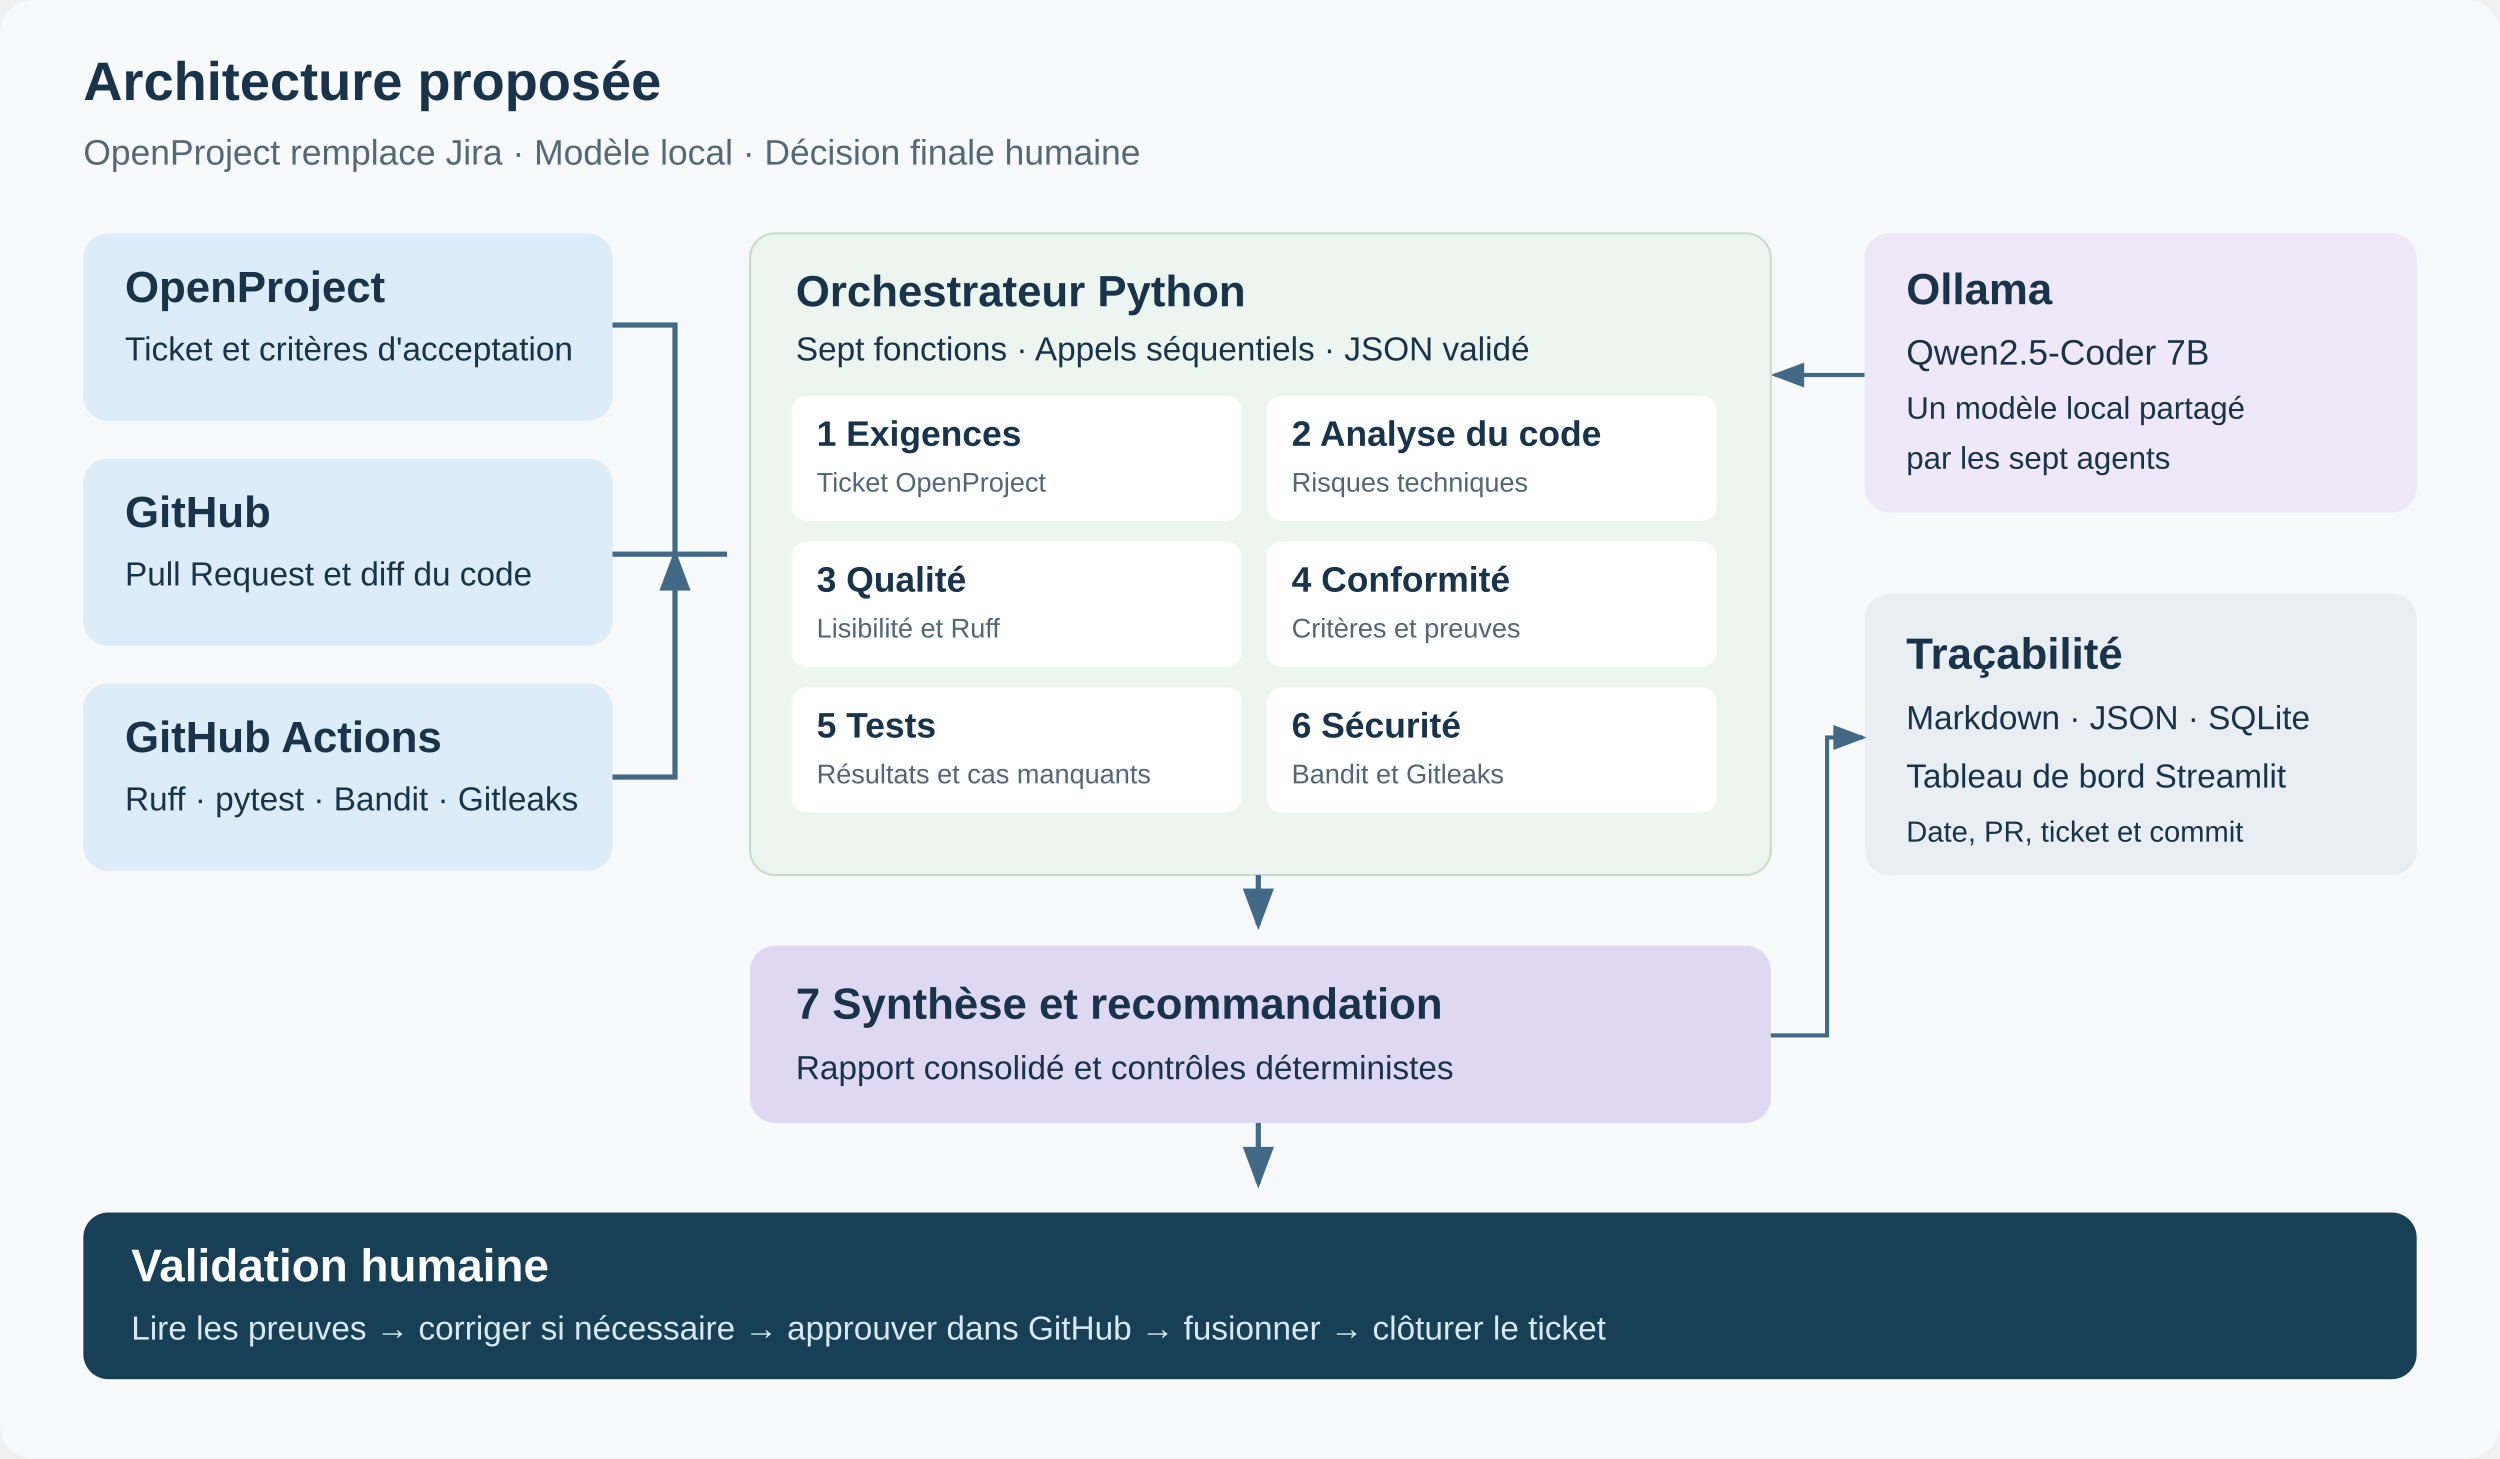
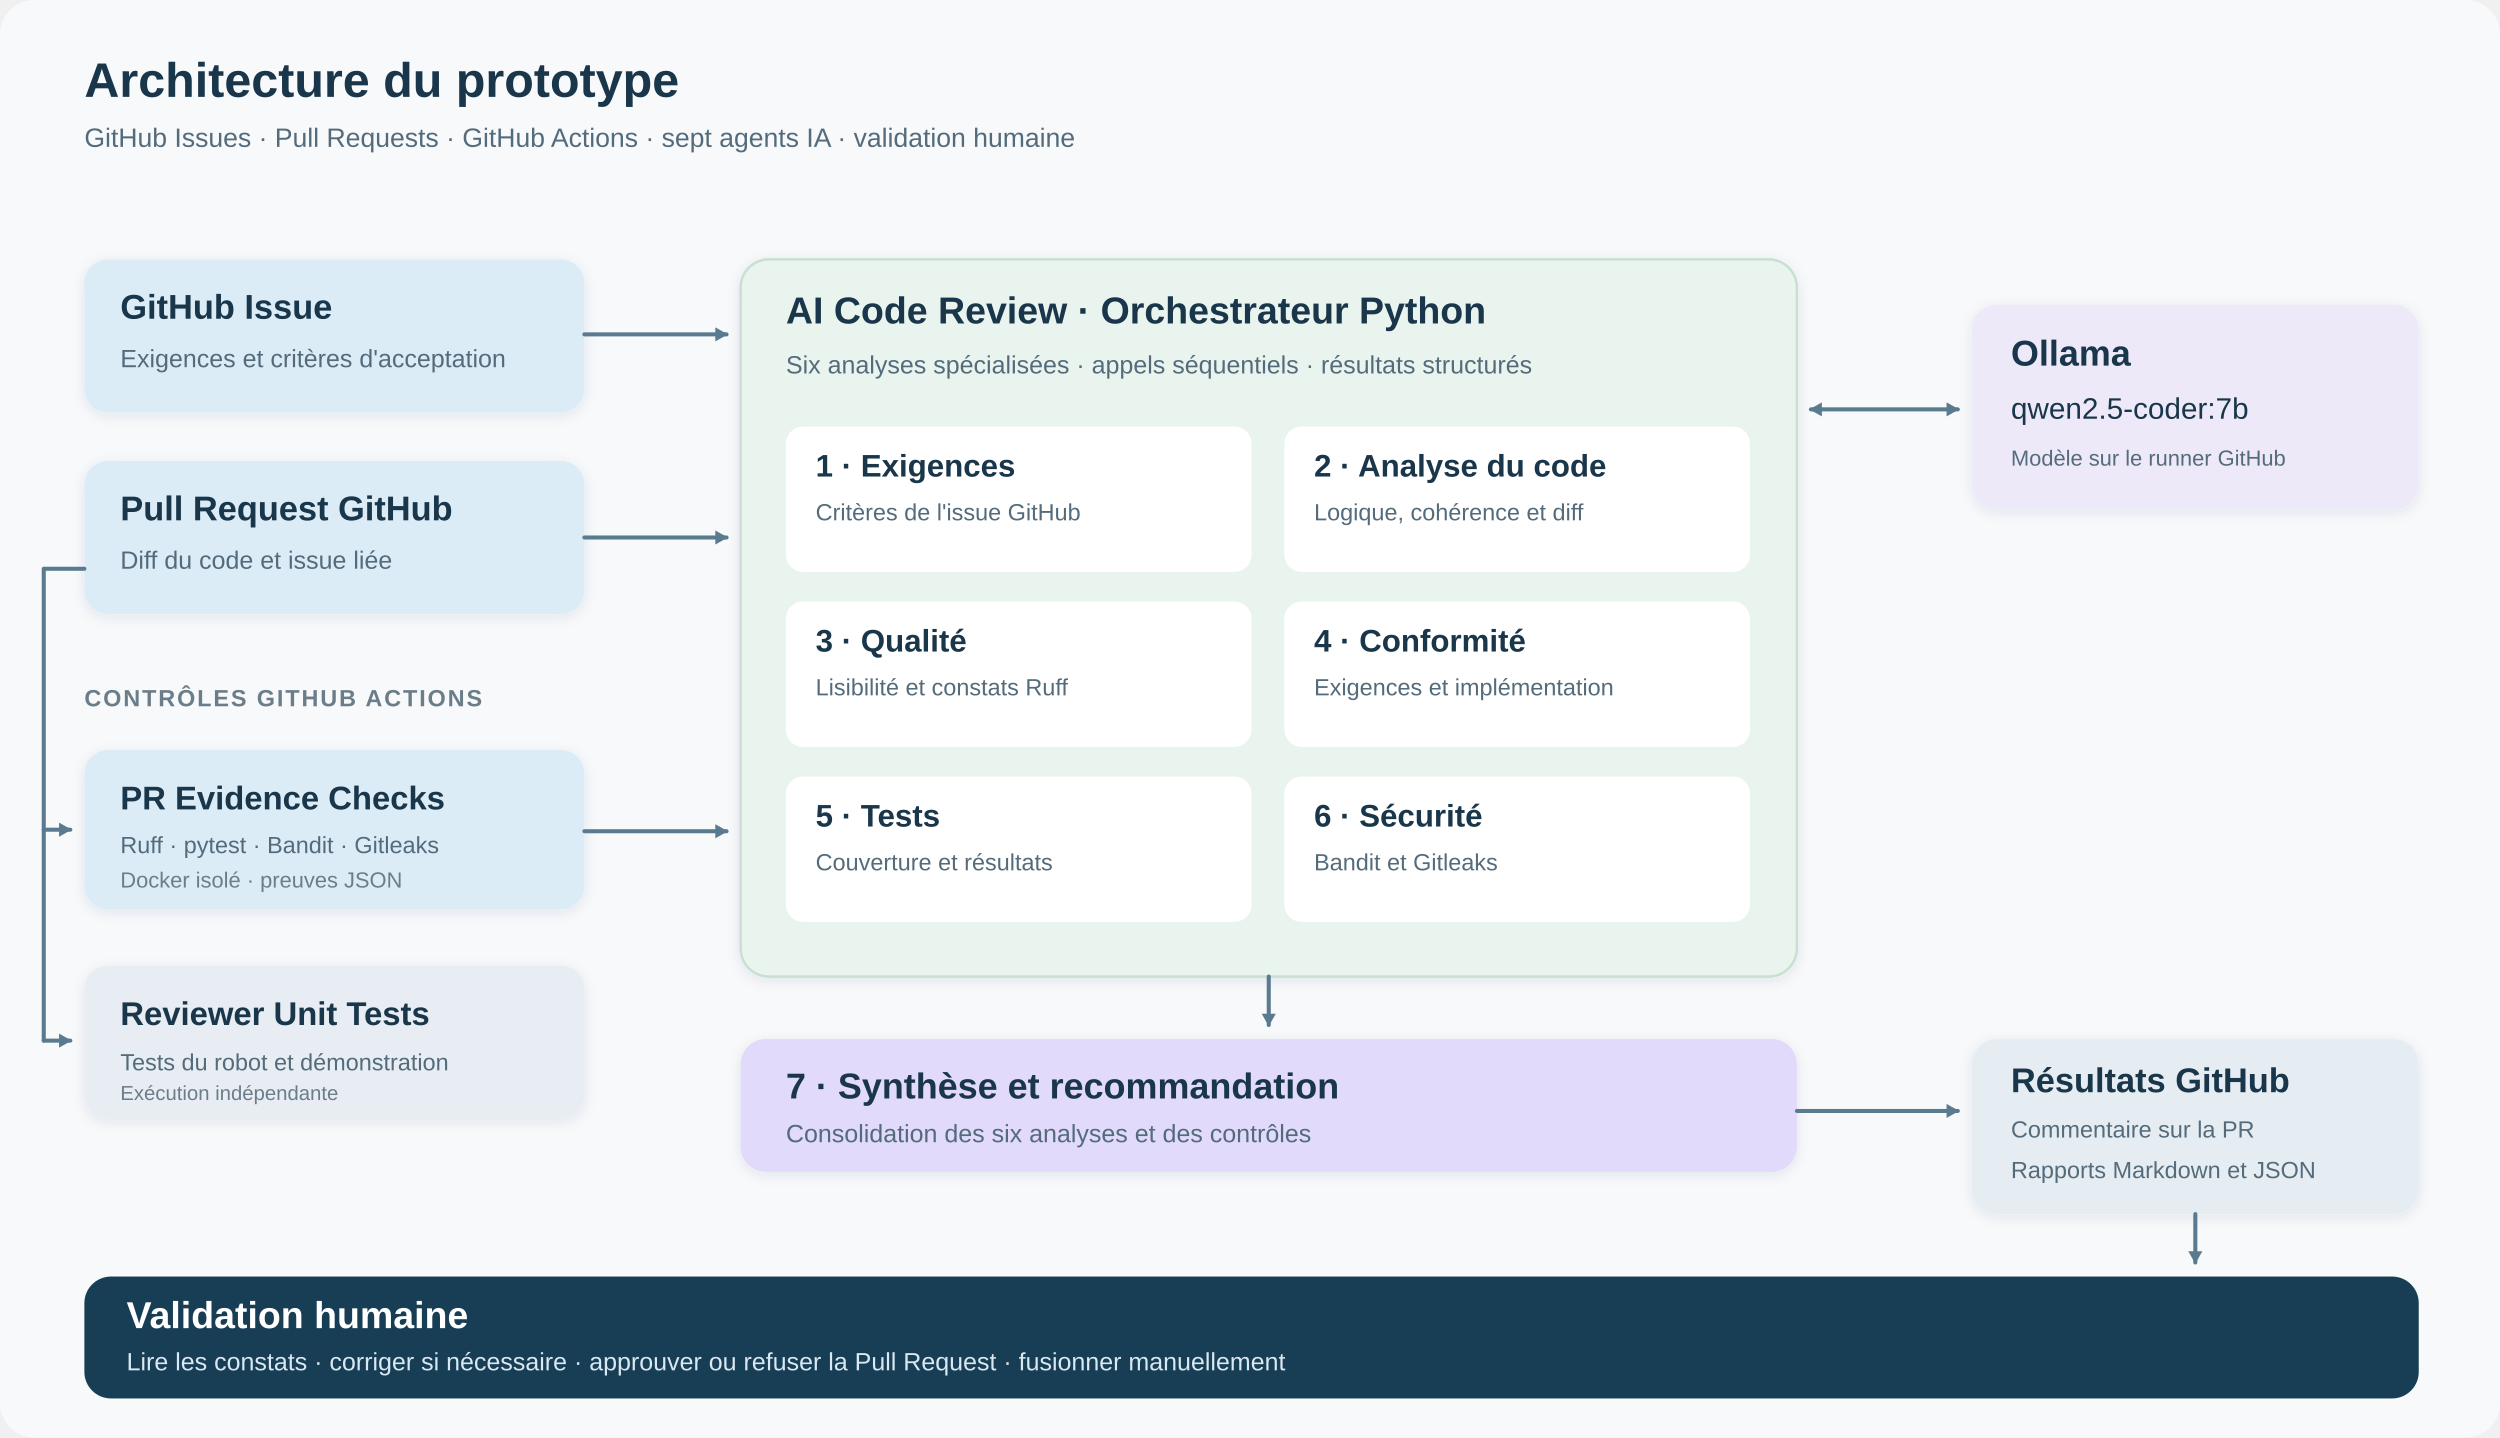
- <svg xmlns="http://www.w3.org/2000/svg" width="1200" height="700" viewBox="0 0 1200 700" role="img" aria-labelledby="title desc">
+ <svg xmlns="http://www.w3.org/2000/svg" width="1600" height="920" viewBox="0 0 1600 920" role="img" aria-labelledby="title description">
  <defs>
-     <marker id="arrow" markerWidth="10" markerHeight="10" refX="7" refY="3" orient="auto">
-       <path d="M0 0 L0 6 L8 3z" fill="#426a87" />
+     <marker id="tip" markerWidth="9" markerHeight="9" refX="7.2" refY="4.5" orient="auto" markerUnits="userSpaceOnUse">
+       <path d="M0 0 L8 4.5 L0 9 Z" fill="#5a7a90" />
    </marker>
+     <marker id="tipL" markerWidth="9" markerHeight="9" refX="1" refY="4.5" orient="auto" markerUnits="userSpaceOnUse">
+       <path d="M8 0 L0 4.5 L8 9 Z" fill="#5a7a90" />
+     </marker>
+     <filter id="softshadow" x="-10%" y="-10%" width="120%" height="135%">
+       <feDropShadow dx="0" dy="2" stdDeviation="4" flood-color="#2c4b61" flood-opacity=".09" />
+     </filter>
+     <style>
+     .t{font-family:'Arial','Helvetica',sans-serif;fill:#19364a}
+     .muted{font-family:'Arial','Helvetica',sans-serif;fill:#536b7b}
+     .caption{font-family:'Arial','Helvetica',sans-serif;fill:#6b7d89}
+     .wire{fill:none;stroke:#5a7a90;stroke-width:2.6;stroke-linecap:round;stroke-linejoin:round;marker-end:url(#tip)}
+     .biwire{fill:none;stroke:#5a7a90;stroke-width:2.6;stroke-linecap:round;marker-start:url(#tipL);marker-end:url(#tip)}
+   </style>
  </defs>
-   <rect width="1200" height="700" fill="#f7f9fb" rx="16" />
-   <g font-family="Arial, sans-serif" fill="#18334a">
-     <text x="40" y="48" font-size="26" font-weight="700">Architecture proposée</text>
-     <text x="40" y="79" font-size="17" fill="#536977">OpenProject remplace Jira · Modèle local · Décision finale humaine</text>
-     <rect x="40" y="112" width="254" height="90" rx="12" fill="#dcecf8" />
-     <text x="60" y="145" font-size="21" font-weight="700">OpenProject</text>
-     <text x="60" y="173" font-size="16">Ticket et critères d'acceptation</text>
-     <rect x="40" y="220" width="254" height="90" rx="12" fill="#dcecf8" />
-     <text x="60" y="253" font-size="21" font-weight="700">GitHub</text>
-     <text x="60" y="281" font-size="16">Pull Request et diff du code</text>
-     <rect x="40" y="328" width="254" height="90" rx="12" fill="#dcecf8" />
-     <text x="60" y="361" font-size="21" font-weight="700">GitHub Actions</text>
-     <text x="60" y="389" font-size="16">Ruff · pytest · Bandit · Gitleaks</text>
-     <path d="M294 156H324V266H349 M294 266H349 M294 373H324V266" fill="none" stroke="#426a87" stroke-width="2.5" marker-end="url(#arrow)" />
-     <rect x="360" y="112" width="490" height="308" rx="12" fill="#ecf5ef" stroke="#c5dece" />
-     <text x="382" y="147" font-size="21" font-weight="700">Orchestrateur Python</text>
-     <text x="382" y="173" font-size="16">Sept fonctions · Appels séquentiels · JSON validé</text>
-     <rect x="380" y="190" width="216" height="60" rx="7" fill="white" />
-     <text x="392" y="214" font-size="17" font-weight="700">1  Exigences</text>
-     <text x="392" y="236" font-size="13" fill="#526675">Ticket OpenProject</text>
-     <rect x="608" y="190" width="216" height="60" rx="7" fill="white" />
-     <text x="620" y="214" font-size="17" font-weight="700">2  Analyse du code</text>
-     <text x="620" y="236" font-size="13" fill="#526675">Risques techniques</text>
-     <rect x="380" y="260" width="216" height="60" rx="7" fill="white" />
-     <text x="392" y="284" font-size="17" font-weight="700">3  Qualité</text>
-     <text x="392" y="306" font-size="13" fill="#526675">Lisibilité et Ruff</text>
-     <rect x="608" y="260" width="216" height="60" rx="7" fill="white" />
-     <text x="620" y="284" font-size="17" font-weight="700">4  Conformité</text>
-     <text x="620" y="306" font-size="13" fill="#526675">Critères et preuves</text>
-     <rect x="380" y="330" width="216" height="60" rx="7" fill="white" />
-     <text x="392" y="354" font-size="17" font-weight="700">5  Tests</text>
-     <text x="392" y="376" font-size="13" fill="#526675">Résultats et cas manquants</text>
-     <rect x="608" y="330" width="216" height="60" rx="7" fill="white" />
-     <text x="620" y="354" font-size="17" font-weight="700">6  Sécurité</text>
-     <text x="620" y="376" font-size="13" fill="#526675">Bandit et Gitleaks</text>
-     <rect x="895" y="112" width="265" height="134" rx="12" fill="#eee8f8" />
-     <text x="915" y="146" font-size="21" font-weight="700">Ollama</text>
-     <text x="915" y="175" font-size="17">Qwen2.5-Coder 7B</text>
-     <text x="915" y="201" font-size="15">Un modèle local partagé</text>
-     <text x="915" y="225" font-size="15">par les sept agents</text>
-     <path d="M895 180H852" fill="none" stroke="#426a87" stroke-width="2" marker-end="url(#arrow)" />
-     <rect x="895" y="285" width="265" height="135" rx="12" fill="#e9eef3" />
-     <text x="915" y="321" font-size="21" font-weight="700">Traçabilité</text>
-     <text x="915" y="350" font-size="16">Markdown · JSON · SQLite</text>
-     <text x="915" y="378" font-size="16">Tableau de bord Streamlit</text>
-     <text x="915" y="404" font-size="14">Date, PR, ticket et commit</text>
-     <path d="M604 420V444" stroke="#426a87" stroke-width="2.5" marker-end="url(#arrow)" />
-     <rect x="360" y="454" width="490" height="85" rx="12" fill="#ded8f3" />
-     <text x="382" y="489" font-size="21" font-weight="700">7  Synthèse et recommandation</text>
-     <text x="382" y="518" font-size="16">Rapport consolidé et contrôles déterministes</text>
-     <path d="M850 497H877V354H894" fill="none" stroke="#426a87" stroke-width="2" marker-end="url(#arrow)" />
-     <path d="M604 539V568" stroke="#426a87" stroke-width="2.5" marker-end="url(#arrow)" />
-     <rect x="40" y="582" width="1120" height="80" rx="12" fill="#173f56" />
-     <text x="63" y="615" font-size="22" font-weight="700" fill="white">Validation humaine</text>
-     <text x="63" y="643" font-size="16" fill="#d9e9f3">Lire les preuves → corriger si nécessaire → approuver dans GitHub → fusionner → clôturer le ticket</text>
-   </g>
+   <rect width="1600" height="920" rx="22" fill="#f7f9fb" />
+   <text x="54" y="62" class="t" font-size="31" font-weight="700">Architecture du prototype</text>
+   <text x="54" y="94" class="muted" font-size="17">GitHub Issues · Pull Requests · GitHub Actions · sept agents IA · validation humaine</text>
+   <rect x="54" y="166" width="320" height="98" rx="15" fill="#dcecf7" filter="url(#softshadow)" />
+   <text x="77" y="204" class="t" font-size="22" font-weight="700">GitHub Issue</text>
+   <text x="77" y="235" class="muted" font-size="16">Exigences et critères d'acceptation</text>
+   <rect x="54" y="295" width="320" height="98" rx="15" fill="#dcecf7" filter="url(#softshadow)" />
+   <text x="77" y="333" class="t" font-size="22" font-weight="700">Pull Request GitHub</text>
+   <text x="77" y="364" class="muted" font-size="16">Diff du code et issue liée</text>
+   <text x="54" y="452" class="caption" font-size="15" font-weight="700" letter-spacing="1.2">CONTRÔLES GITHUB ACTIONS</text>
+   <rect x="54" y="480" width="320" height="102" rx="15" fill="#dcecf7" filter="url(#softshadow)" />
+   <text x="77" y="518" class="t" font-size="21" font-weight="700">PR Evidence Checks</text>
+   <text x="77" y="546" class="muted" font-size="15">Ruff · pytest · Bandit · Gitleaks</text>
+   <text x="77" y="568" class="caption" font-size="14">Docker isolé · preuves JSON</text>
+   <rect x="54" y="618" width="320" height="98" rx="15" fill="#e7edf2" filter="url(#softshadow)" />
+   <text x="77" y="656" class="t" font-size="21" font-weight="700">Reviewer Unit Tests</text>
+   <text x="77" y="685" class="muted" font-size="15">Tests du robot et démonstration</text>
+   <text x="77" y="704" class="caption" font-size="13">Exécution indépendante</text>
+   <rect x="474" y="166" width="676" height="459" rx="18" fill="#eaf4ee" stroke="#c9dfd1" stroke-width="1.6" filter="url(#softshadow)" />
+   <text x="503" y="207" class="t" font-size="24" font-weight="700">AI Code Review · Orchestrateur Python</text>
+   <text x="503" y="239" class="muted" font-size="16">Six analyses spécialisées · appels séquentiels · résultats structurés</text>
+   <rect x="503" y="273" width="298" height="93" rx="11" fill="#fff" />
+   <text x="522" y="305" class="t" font-size="20" font-weight="700">1 · Exigences</text>
+   <text x="522" y="333" class="muted" font-size="15">Critères de l'issue GitHub</text>
+   <rect x="822" y="273" width="298" height="93" rx="11" fill="#fff" />
+   <text x="841" y="305" class="t" font-size="20" font-weight="700">2 · Analyse du code</text>
+   <text x="841" y="333" class="muted" font-size="15">Logique, cohérence et diff</text>
+   <rect x="503" y="385" width="298" height="93" rx="11" fill="#fff" />
+   <text x="522" y="417" class="t" font-size="20" font-weight="700">3 · Qualité</text>
+   <text x="522" y="445" class="muted" font-size="15">Lisibilité et constats Ruff</text>
+   <rect x="822" y="385" width="298" height="93" rx="11" fill="#fff" />
+   <text x="841" y="417" class="t" font-size="20" font-weight="700">4 · Conformité</text>
+   <text x="841" y="445" class="muted" font-size="15">Exigences et implémentation</text>
+   <rect x="503" y="497" width="298" height="93" rx="11" fill="#fff" />
+   <text x="522" y="529" class="t" font-size="20" font-weight="700">5 · Tests</text>
+   <text x="522" y="557" class="muted" font-size="15">Couverture et résultats</text>
+   <rect x="822" y="497" width="298" height="93" rx="11" fill="#fff" />
+   <text x="841" y="529" class="t" font-size="20" font-weight="700">6 · Sécurité</text>
+   <text x="841" y="557" class="muted" font-size="15">Bandit et Gitleaks</text>
+   <rect x="1262" y="195" width="286" height="131" rx="16" fill="#eee9f9" filter="url(#softshadow)" />
+   <text x="1287" y="234" class="t" font-size="23" font-weight="700">Ollama</text>
+   <text x="1287" y="268" class="t" font-size="19">qwen2.5-coder:7b</text>
+   <text x="1287" y="298" class="muted" font-size="14">Modèle sur le runner GitHub</text>
+   <rect x="474" y="665" width="676" height="85" rx="16" fill="#e1dafa" filter="url(#softshadow)" />
+   <text x="503" y="703" class="t" font-size="23" font-weight="700">7 · Synthèse et recommandation</text>
+   <text x="503" y="731" class="muted" font-size="16">Consolidation des six analyses et des contrôles</text>
+   <rect x="1262" y="665" width="286" height="112" rx="16" fill="#e6edf2" filter="url(#softshadow)" />
+   <text x="1287" y="699" class="t" font-size="22" font-weight="700">Résultats GitHub</text>
+   <text x="1287" y="728" class="muted" font-size="15">Commentaire sur la PR</text>
+   <text x="1287" y="754" class="muted" font-size="15">Rapports Markdown et JSON</text>
+   <rect x="54" y="817" width="1494" height="78" rx="17" fill="#183e55" />
+   <text x="81" y="850" font-family="Arial,Helvetica,sans-serif" font-size="24" fill="#fff" font-weight="700">Validation humaine</text>
+   <text x="81" y="877" font-family="Arial,Helvetica,sans-serif" font-size="16" fill="#d9e8f2">Lire les constats · corriger si nécessaire · approuver ou refuser la Pull Request · fusionner manuellement</text>
+   <path class="wire" d="M374 214 H465" />
+   <path class="wire" d="M374 344 H465" />
+   <path d="M54 364 H28 V666" fill="none" stroke="#5a7a90" stroke-width="2.6" stroke-linecap="round" stroke-linejoin="round" />
+   <path class="wire" d="M28 531 H45" />
+   <path class="wire" d="M28 666 H45" />
+   <path class="wire" d="M374 532 H465" />
+   <path class="biwire" d="M1159 262 H1253" />
+   <path class="wire" d="M812 625 V656" />
+   <path class="wire" d="M1150 711 H1253" />
+   <path class="wire" d="M1405 777 V808" />
</svg>
